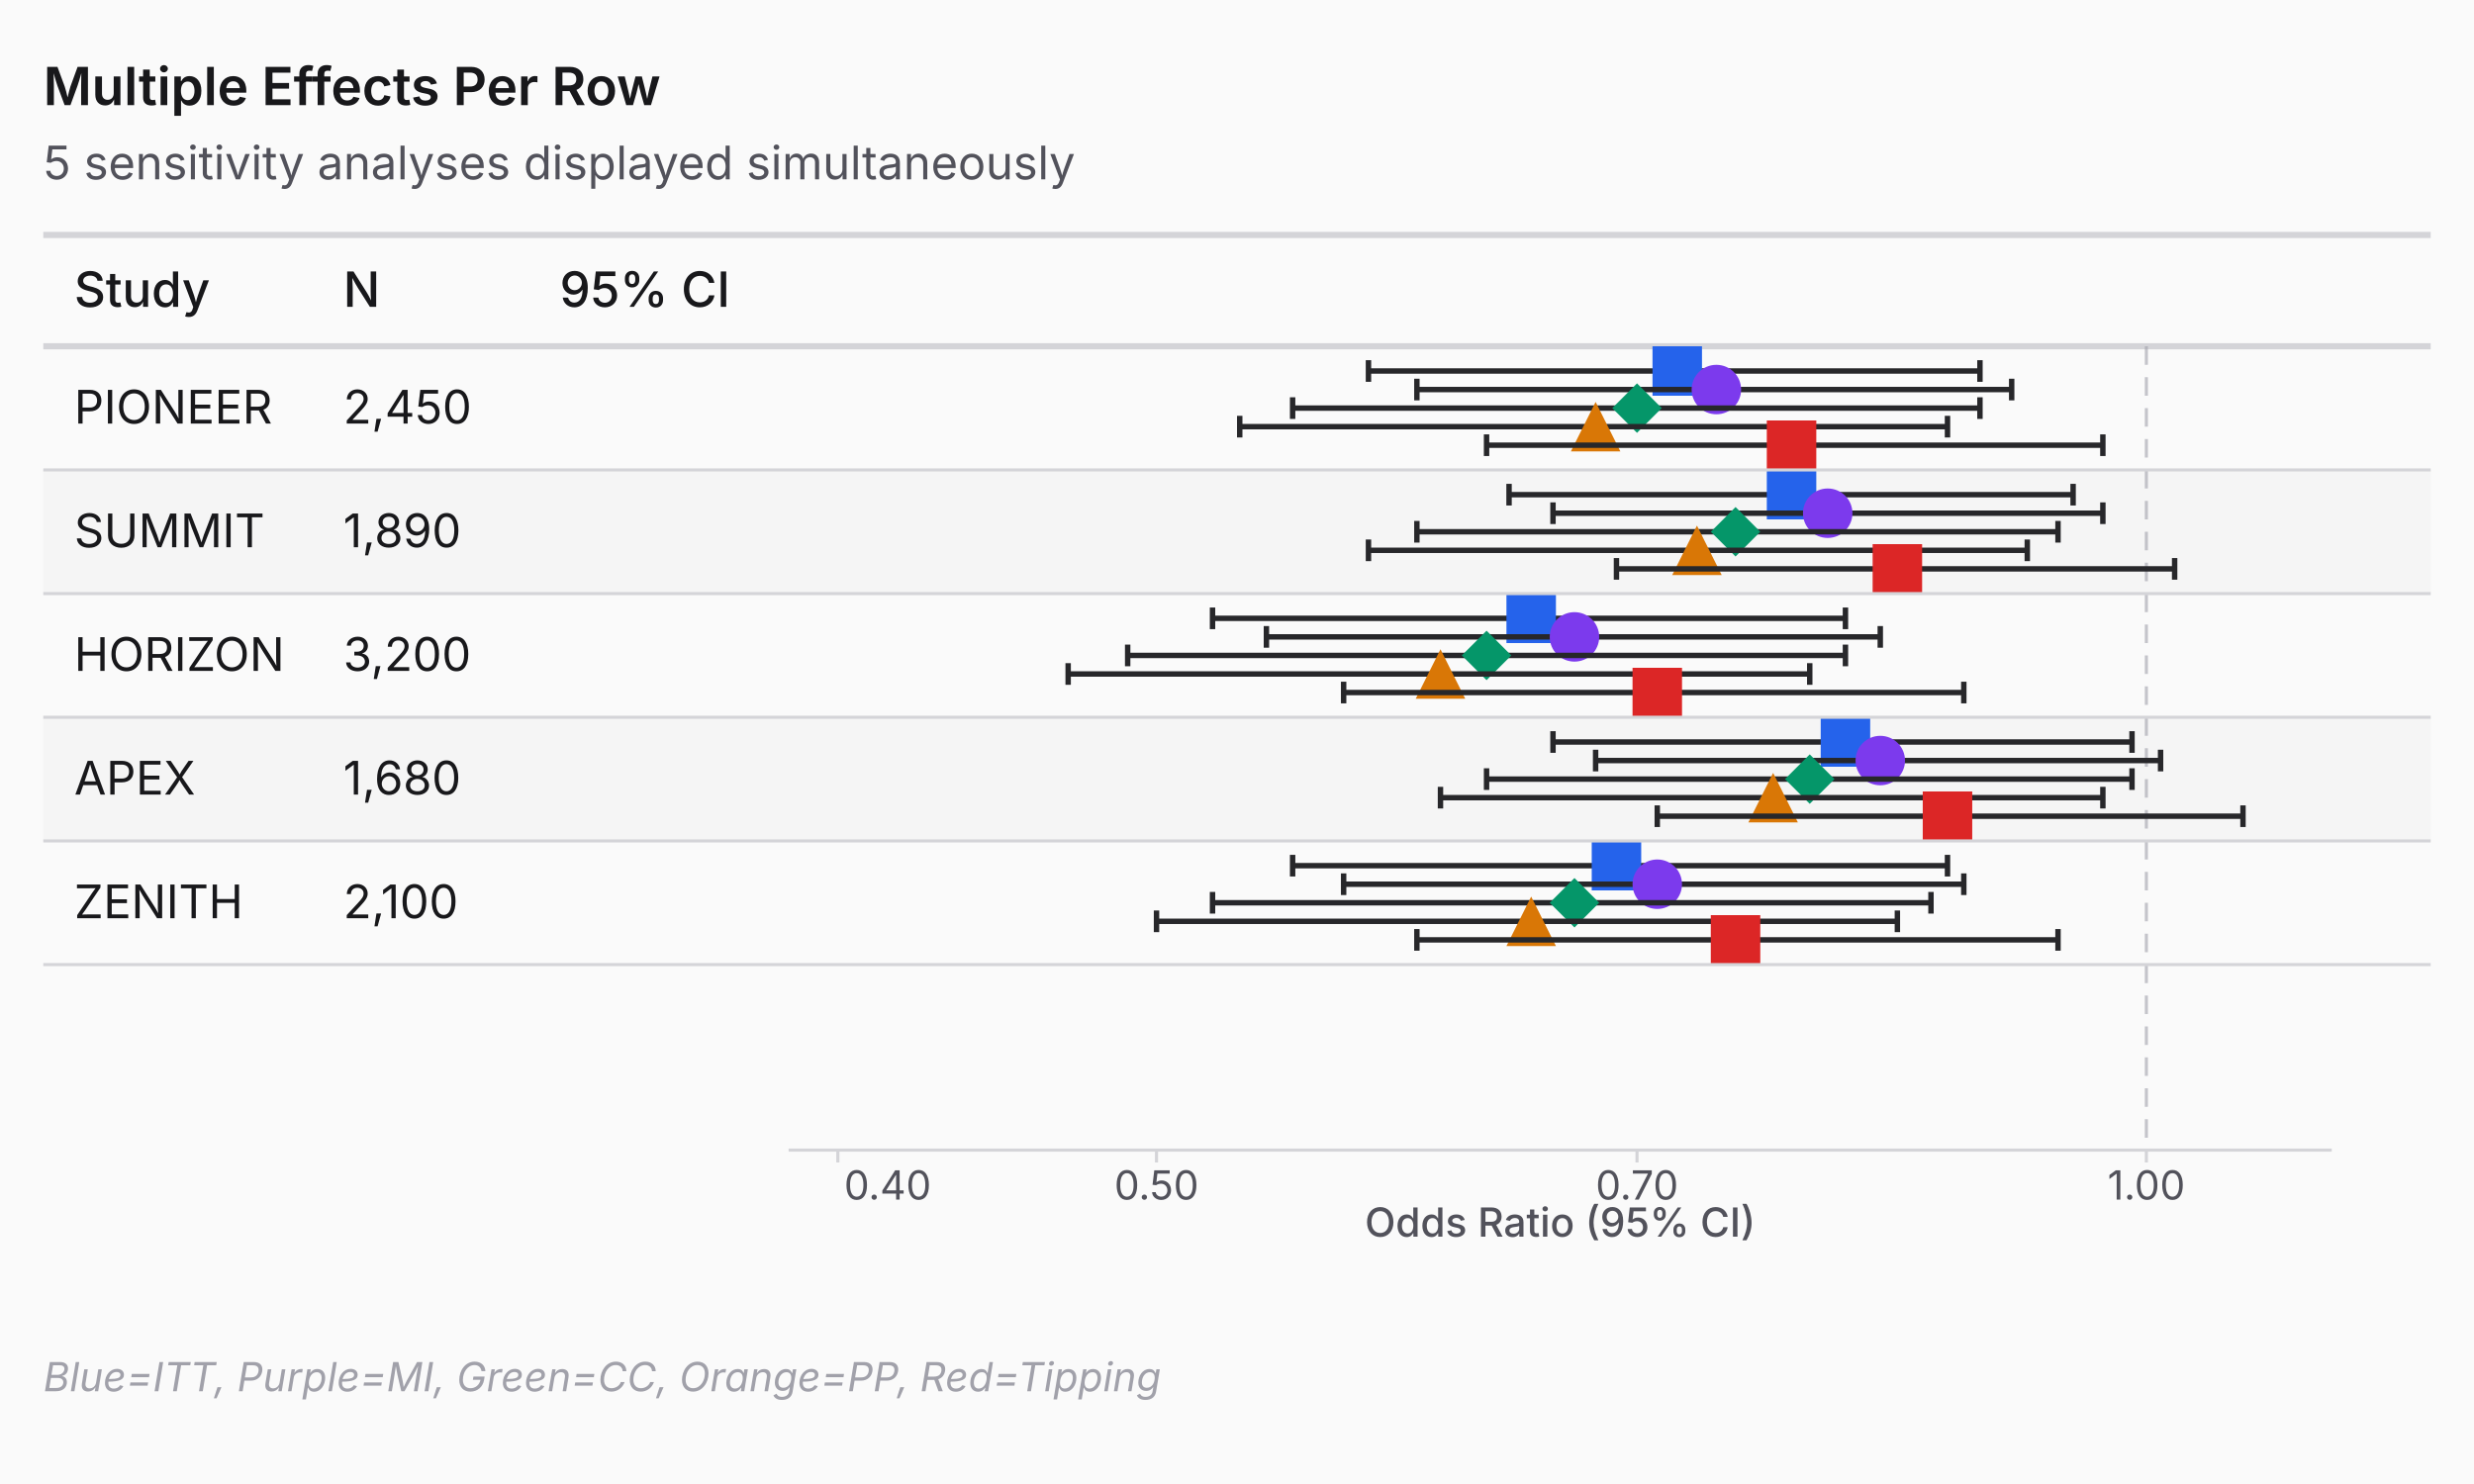
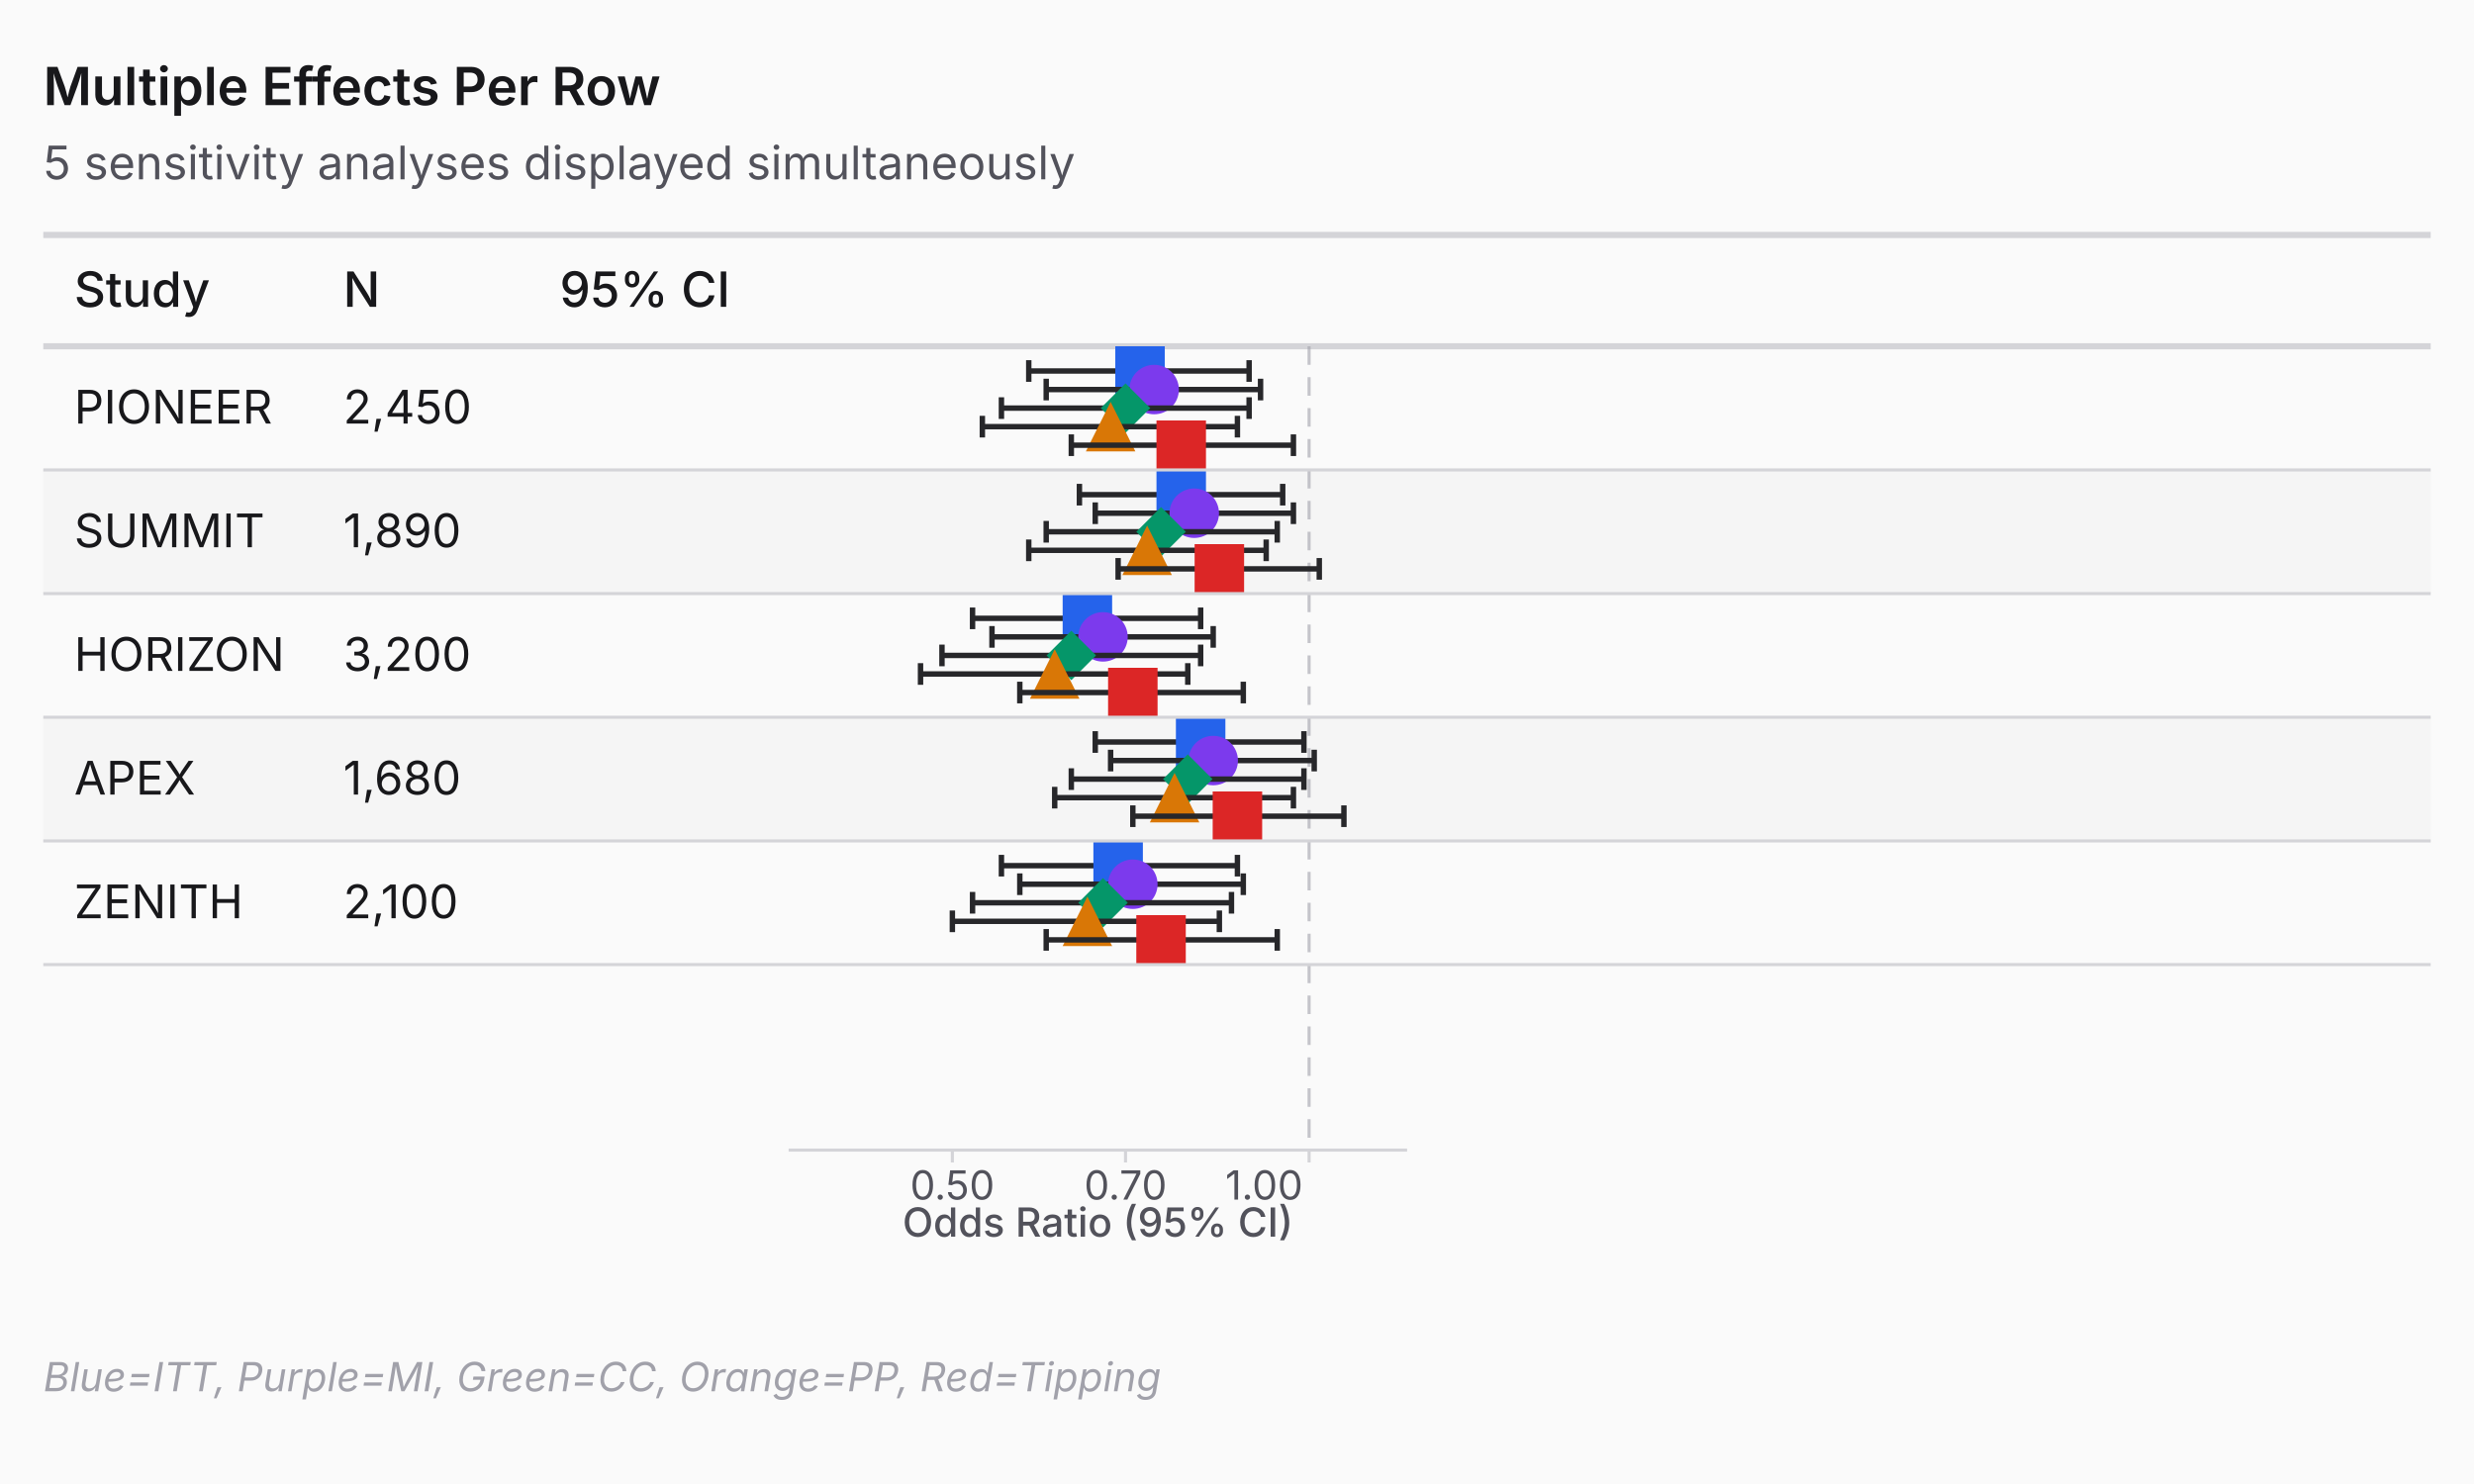
<svg xmlns="http://www.w3.org/2000/svg" width="800" height="480" viewBox="0 0 800 480">
  <rect width="100%" height="100%" fill="#fafafa" />
  <text x="14" y="34" font-family="Inter, system-ui, -apple-system, sans-serif" font-size="17px" font-weight="600" fill="#18181b">Multiple Effects Per Row</text>
  <text x="14" y="58" font-family="Inter, system-ui, -apple-system, sans-serif" font-size="15px" fill="#52525b">5 sensitivity analyses displayed simultaneously</text>
  <line x1="14" x2="786" y1="76" y2="76" stroke="#d4d4d8" stroke-width="2" />
  <text x="24" y="99.25" font-family="Inter, system-ui, -apple-system, sans-serif" font-size="15.75px" font-weight="500" fill="#18181b">Study</text>
  <text x="111" y="99.25" font-family="Inter, system-ui, -apple-system, sans-serif" font-size="15.75px" font-weight="500" text-anchor="start" fill="#18181b">N</text>
  <text x="181" y="99.25" font-family="Inter, system-ui, -apple-system, sans-serif" font-size="15.75px" font-weight="500" text-anchor="start" fill="#18181b">95% CI</text>
  <text x="265" y="99.25" font-family="Inter, system-ui, -apple-system, sans-serif" font-size="15.75px" font-weight="500" text-anchor="start" fill="#18181b" />
  <line x1="14" x2="786" y1="112" y2="112" stroke="#d4d4d8" stroke-width="2" />
  <rect x="14" y="152" width="772" height="40" fill="#f5f5f5" />
  <rect x="14" y="232" width="772" height="40" fill="#f5f5f5" />
-   <line x1="694.054" x2="694.054" y1="112" y2="372" stroke="#a1a1aa" stroke-width="1" stroke-opacity="0.6" stroke-dasharray="6,4" />
+   <line x1="423.313" x2="423.313" y1="112" y2="372" stroke="#a1a1aa" stroke-width="1" stroke-opacity="0.6" stroke-dasharray="6,4" />
  <g class="interval effect-0">
-     <line x1="442.513" x2="640.242" y1="120" y2="120" stroke="#27272a" stroke-width="1.75" />
-     <line x1="442.513" x2="442.513" y1="116.5" y2="123.5" stroke="#27272a" stroke-width="1.75" />
-     <line x1="640.242" x2="640.242" y1="116.5" y2="123.5" stroke="#27272a" stroke-width="1.75" />
-     <rect x="534.359" y="112" width="16" height="16" fill="#2563eb" />
+     <line x1="332.661" x2="403.919" y1="120" y2="120" stroke="#27272a" stroke-width="1.75" />
+     <line x1="332.661" x2="332.661" y1="116.5" y2="123.5" stroke="#27272a" stroke-width="1.75" />
+     <line x1="403.919" x2="403.919" y1="116.5" y2="123.5" stroke="#27272a" stroke-width="1.75" />
+     <rect x="360.644" y="112" width="16" height="16" fill="#2563eb" />
  </g>
  <g class="interval effect-1">
-     <line x1="458.168" x2="650.504" y1="126" y2="126" stroke="#27272a" stroke-width="1.75" />
-     <line x1="458.168" x2="458.168" y1="122.5" y2="129.5" stroke="#27272a" stroke-width="1.75" />
-     <line x1="650.504" x2="650.504" y1="122.5" y2="129.5" stroke="#27272a" stroke-width="1.75" />
-     <circle cx="555.011" cy="126" r="8" fill="#7c3aed" />
+     <line x1="338.302" x2="407.618" y1="126" y2="126" stroke="#27272a" stroke-width="1.75" />
+     <line x1="338.302" x2="338.302" y1="122.5" y2="129.5" stroke="#27272a" stroke-width="1.75" />
+     <line x1="407.618" x2="407.618" y1="122.5" y2="129.5" stroke="#27272a" stroke-width="1.75" />
+     <circle cx="373.204" cy="126" r="8" fill="#7c3aed" />
  </g>
  <g class="interval effect-2">
-     <line x1="417.988" x2="640.242" y1="132" y2="132" stroke="#27272a" stroke-width="1.75" />
-     <line x1="417.988" x2="417.988" y1="128.5" y2="135.5" stroke="#27272a" stroke-width="1.75" />
-     <line x1="640.242" x2="640.242" y1="128.5" y2="135.5" stroke="#27272a" stroke-width="1.75" />
-     <polygon points="529.351,124 537.351,132 529.351,140 521.351,132" fill="#059669" />
+     <line x1="323.822" x2="403.919" y1="132" y2="132" stroke="#27272a" stroke-width="1.75" />
+     <line x1="323.822" x2="323.822" y1="128.5" y2="135.5" stroke="#27272a" stroke-width="1.75" />
+     <line x1="403.919" x2="403.919" y1="128.5" y2="135.5" stroke="#27272a" stroke-width="1.75" />
+     <polygon points="363.956,124 371.956,132 363.956,140 355.956,132" fill="#059669" />
  </g>
  <g class="interval effect-3">
-     <line x1="400.883" x2="629.747" y1="138" y2="138" stroke="#27272a" stroke-width="1.75" />
-     <line x1="400.883" x2="400.883" y1="134.5" y2="141.5" stroke="#27272a" stroke-width="1.75" />
-     <line x1="629.747" x2="629.747" y1="134.5" y2="141.5" stroke="#27272a" stroke-width="1.75" />
-     <polygon points="515.965,130 523.965,146 507.965,146" fill="#d97706" />
+     <line x1="317.658" x2="400.137" y1="138" y2="138" stroke="#27272a" stroke-width="1.75" />
+     <line x1="317.658" x2="317.658" y1="134.5" y2="141.5" stroke="#27272a" stroke-width="1.75" />
+     <line x1="400.137" x2="400.137" y1="134.5" y2="141.5" stroke="#27272a" stroke-width="1.75" />
+     <polygon points="359.132,130 367.132,146 351.132,146" fill="#d97706" />
  </g>
  <g class="interval effect-4">
-     <line x1="480.698" x2="679.989" y1="144" y2="144" stroke="#27272a" stroke-width="1.75" />
-     <line x1="480.698" x2="480.698" y1="140.5" y2="147.5" stroke="#27272a" stroke-width="1.75" />
-     <line x1="679.989" x2="679.989" y1="140.5" y2="147.5" stroke="#27272a" stroke-width="1.75" />
-     <rect x="571.321" y="136" width="16" height="16" fill="#dc2626" />
+     <line x1="346.422" x2="418.244" y1="144" y2="144" stroke="#27272a" stroke-width="1.75" />
+     <line x1="346.422" x2="346.422" y1="140.5" y2="147.5" stroke="#27272a" stroke-width="1.75" />
+     <line x1="418.244" x2="418.244" y1="140.5" y2="147.5" stroke="#27272a" stroke-width="1.75" />
+     <rect x="373.964" y="136" width="16" height="16" fill="#dc2626" />
  </g>
  <g class="interval effect-0">
-     <line x1="487.97" x2="670.368" y1="160" y2="160" stroke="#27272a" stroke-width="1.75" />
-     <line x1="487.97" x2="487.97" y1="156.5" y2="163.5" stroke="#27272a" stroke-width="1.75" />
-     <line x1="670.368" x2="670.368" y1="156.5" y2="163.5" stroke="#27272a" stroke-width="1.75" />
-     <rect x="571.321" y="152" width="16" height="16" fill="#2563eb" />
+     <line x1="349.043" x2="414.777" y1="160" y2="160" stroke="#27272a" stroke-width="1.75" />
+     <line x1="349.043" x2="349.043" y1="156.5" y2="163.5" stroke="#27272a" stroke-width="1.75" />
+     <line x1="414.777" x2="414.777" y1="156.5" y2="163.5" stroke="#27272a" stroke-width="1.75" />
+     <rect x="373.964" y="152" width="16" height="16" fill="#2563eb" />
  </g>
  <g class="interval effect-1">
-     <line x1="502.18" x2="679.989" y1="166" y2="166" stroke="#27272a" stroke-width="1.75" />
-     <line x1="502.18" x2="502.18" y1="162.5" y2="169.5" stroke="#27272a" stroke-width="1.75" />
-     <line x1="679.989" x2="679.989" y1="162.5" y2="169.5" stroke="#27272a" stroke-width="1.75" />
-     <circle cx="591.012" cy="166" r="8" fill="#7c3aed" />
+     <line x1="354.164" x2="418.244" y1="166" y2="166" stroke="#27272a" stroke-width="1.75" />
+     <line x1="354.164" x2="354.164" y1="162.5" y2="169.5" stroke="#27272a" stroke-width="1.75" />
+     <line x1="418.244" x2="418.244" y1="162.5" y2="169.5" stroke="#27272a" stroke-width="1.75" />
+     <circle cx="386.178" cy="166" r="8" fill="#7c3aed" />
  </g>
  <g class="interval effect-2">
-     <line x1="458.168" x2="665.482" y1="172" y2="172" stroke="#27272a" stroke-width="1.75" />
-     <line x1="458.168" x2="458.168" y1="168.5" y2="175.5" stroke="#27272a" stroke-width="1.75" />
-     <line x1="665.482" x2="665.482" y1="168.5" y2="175.5" stroke="#27272a" stroke-width="1.75" />
-     <polygon points="561.21,164 569.21,172 561.21,180 553.21,172" fill="#059669" />
+     <line x1="338.302" x2="413.016" y1="172" y2="172" stroke="#27272a" stroke-width="1.75" />
+     <line x1="338.302" x2="338.302" y1="168.5" y2="175.5" stroke="#27272a" stroke-width="1.75" />
+     <line x1="413.016" x2="413.016" y1="168.5" y2="175.5" stroke="#27272a" stroke-width="1.75" />
+     <polygon points="375.437,164 383.437,172 375.437,180 367.437,172" fill="#059669" />
  </g>
  <g class="interval effect-3">
-     <line x1="442.513" x2="655.551" y1="178" y2="178" stroke="#27272a" stroke-width="1.75" />
-     <line x1="442.513" x2="442.513" y1="174.5" y2="181.5" stroke="#27272a" stroke-width="1.75" />
-     <line x1="655.551" x2="655.551" y1="174.5" y2="181.5" stroke="#27272a" stroke-width="1.75" />
-     <polygon points="548.729,170 556.729,186 540.729,186" fill="#d97706" />
+     <line x1="332.661" x2="409.437" y1="178" y2="178" stroke="#27272a" stroke-width="1.75" />
+     <line x1="332.661" x2="332.661" y1="174.5" y2="181.5" stroke="#27272a" stroke-width="1.75" />
+     <line x1="409.437" x2="409.437" y1="174.5" y2="181.5" stroke="#27272a" stroke-width="1.75" />
+     <polygon points="370.939,170 378.939,186 362.939,186" fill="#d97706" />
  </g>
  <g class="interval effect-4">
-     <line x1="522.706" x2="703.199" y1="184" y2="184" stroke="#27272a" stroke-width="1.75" />
-     <line x1="522.706" x2="522.706" y1="180.5" y2="187.5" stroke="#27272a" stroke-width="1.75" />
-     <line x1="703.199" x2="703.199" y1="180.5" y2="187.5" stroke="#27272a" stroke-width="1.75" />
-     <rect x="605.542" y="176" width="16" height="16" fill="#dc2626" />
+     <line x1="361.561" x2="426.608" y1="184" y2="184" stroke="#27272a" stroke-width="1.75" />
+     <line x1="361.561" x2="361.561" y1="180.5" y2="187.5" stroke="#27272a" stroke-width="1.75" />
+     <line x1="426.608" x2="426.608" y1="180.5" y2="187.5" stroke="#27272a" stroke-width="1.75" />
+     <rect x="386.297" y="176" width="16" height="16" fill="#dc2626" />
  </g>
  <g class="interval effect-0">
-     <line x1="392.087" x2="596.749" y1="200" y2="200" stroke="#27272a" stroke-width="1.75" />
-     <line x1="392.087" x2="392.087" y1="196.5" y2="203.5" stroke="#27272a" stroke-width="1.75" />
-     <line x1="596.749" x2="596.749" y1="196.5" y2="203.5" stroke="#27272a" stroke-width="1.75" />
-     <rect x="487.129" y="192" width="16" height="16" fill="#2563eb" />
+     <line x1="314.488" x2="388.245" y1="200" y2="200" stroke="#27272a" stroke-width="1.75" />
+     <line x1="314.488" x2="314.488" y1="196.5" y2="203.5" stroke="#27272a" stroke-width="1.75" />
+     <line x1="388.245" x2="388.245" y1="196.5" y2="203.5" stroke="#27272a" stroke-width="1.75" />
+     <rect x="343.623" y="192" width="16" height="16" fill="#2563eb" />
  </g>
  <g class="interval effect-1">
-     <line x1="409.515" x2="608.012" y1="206" y2="206" stroke="#27272a" stroke-width="1.75" />
-     <line x1="409.515" x2="409.515" y1="202.5" y2="209.5" stroke="#27272a" stroke-width="1.75" />
-     <line x1="608.012" x2="608.012" y1="202.5" y2="209.5" stroke="#27272a" stroke-width="1.75" />
-     <circle cx="509.124" cy="206" r="8" fill="#7c3aed" />
+     <line x1="320.769" x2="392.304" y1="206" y2="206" stroke="#27272a" stroke-width="1.75" />
+     <line x1="320.769" x2="320.769" y1="202.5" y2="209.5" stroke="#27272a" stroke-width="1.75" />
+     <line x1="392.304" x2="392.304" y1="202.5" y2="209.5" stroke="#27272a" stroke-width="1.75" />
+     <circle cx="356.666" cy="206" r="8" fill="#7c3aed" />
  </g>
  <g class="interval effect-2">
-     <line x1="364.647" x2="596.749" y1="212" y2="212" stroke="#27272a" stroke-width="1.75" />
-     <line x1="364.647" x2="364.647" y1="208.5" y2="215.5" stroke="#27272a" stroke-width="1.75" />
-     <line x1="596.749" x2="596.749" y1="208.5" y2="215.5" stroke="#27272a" stroke-width="1.75" />
-     <polygon points="480.698,204 488.698,212 480.698,220 472.698,212" fill="#059669" />
+     <line x1="304.599" x2="388.245" y1="212" y2="212" stroke="#27272a" stroke-width="1.75" />
+     <line x1="304.599" x2="304.599" y1="208.5" y2="215.5" stroke="#27272a" stroke-width="1.75" />
+     <line x1="388.245" x2="388.245" y1="208.5" y2="215.5" stroke="#27272a" stroke-width="1.75" />
+     <polygon points="346.422,204 354.422,212 346.422,220 338.422,212" fill="#059669" />
  </g>
  <g class="interval effect-3">
-     <line x1="345.403" x2="585.204" y1="218" y2="218" stroke="#27272a" stroke-width="1.75" />
-     <line x1="345.403" x2="345.403" y1="214.5" y2="221.5" stroke="#27272a" stroke-width="1.75" />
-     <line x1="585.204" x2="585.204" y1="214.5" y2="221.5" stroke="#27272a" stroke-width="1.75" />
-     <polygon points="465.8,210 473.8,226 457.8,226" fill="#d97706" />
+     <line x1="297.664" x2="384.084" y1="218" y2="218" stroke="#27272a" stroke-width="1.75" />
+     <line x1="297.664" x2="297.664" y1="214.5" y2="221.5" stroke="#27272a" stroke-width="1.75" />
+     <line x1="384.084" x2="384.084" y1="214.5" y2="221.5" stroke="#27272a" stroke-width="1.75" />
+     <polygon points="341.053,210 349.053,226 333.053,226" fill="#d97706" />
  </g>
  <g class="interval effect-4">
-     <line x1="434.482" x2="635.024" y1="224" y2="224" stroke="#27272a" stroke-width="1.75" />
-     <line x1="434.482" x2="434.482" y1="220.5" y2="227.5" stroke="#27272a" stroke-width="1.75" />
-     <line x1="635.024" x2="635.024" y1="220.5" y2="227.5" stroke="#27272a" stroke-width="1.75" />
-     <rect x="527.901" y="216" width="16" height="16" fill="#dc2626" />
+     <line x1="329.766" x2="402.039" y1="224" y2="224" stroke="#27272a" stroke-width="1.75" />
+     <line x1="329.766" x2="329.766" y1="220.5" y2="227.5" stroke="#27272a" stroke-width="1.75" />
+     <line x1="402.039" x2="402.039" y1="220.5" y2="227.5" stroke="#27272a" stroke-width="1.75" />
+     <rect x="358.316" y="216" width="16" height="16" fill="#dc2626" />
  </g>
  <g class="interval effect-0">
-     <line x1="502.18" x2="689.413" y1="240" y2="240" stroke="#27272a" stroke-width="1.75" />
-     <line x1="502.18" x2="502.18" y1="236.5" y2="243.5" stroke="#27272a" stroke-width="1.75" />
-     <line x1="689.413" x2="689.413" y1="236.5" y2="243.5" stroke="#27272a" stroke-width="1.75" />
-     <rect x="588.749" y="232" width="16" height="16" fill="#2563eb" />
+     <line x1="354.164" x2="421.64" y1="240" y2="240" stroke="#27272a" stroke-width="1.75" />
+     <line x1="354.164" x2="354.164" y1="236.5" y2="243.5" stroke="#27272a" stroke-width="1.75" />
+     <line x1="421.64" x2="421.64" y1="236.5" y2="243.5" stroke="#27272a" stroke-width="1.75" />
+     <rect x="380.245" y="232" width="16" height="16" fill="#2563eb" />
  </g>
  <g class="interval effect-1">
-     <line x1="515.965" x2="698.649" y1="246" y2="246" stroke="#27272a" stroke-width="1.75" />
-     <line x1="515.965" x2="515.965" y1="242.5" y2="249.5" stroke="#27272a" stroke-width="1.75" />
-     <line x1="698.649" x2="698.649" y1="242.5" y2="249.5" stroke="#27272a" stroke-width="1.75" />
-     <circle cx="608.012" cy="246" r="8" fill="#7c3aed" />
+     <line x1="359.132" x2="424.969" y1="246" y2="246" stroke="#27272a" stroke-width="1.75" />
+     <line x1="359.132" x2="359.132" y1="242.5" y2="249.5" stroke="#27272a" stroke-width="1.75" />
+     <line x1="424.969" x2="424.969" y1="242.5" y2="249.5" stroke="#27272a" stroke-width="1.75" />
+     <circle cx="392.304" cy="246" r="8" fill="#7c3aed" />
  </g>
  <g class="interval effect-2">
-     <line x1="480.698" x2="689.413" y1="252" y2="252" stroke="#27272a" stroke-width="1.75" />
-     <line x1="480.698" x2="480.698" y1="248.5" y2="255.5" stroke="#27272a" stroke-width="1.75" />
-     <line x1="689.413" x2="689.413" y1="248.5" y2="255.5" stroke="#27272a" stroke-width="1.75" />
-     <polygon points="585.204,244 593.204,252 585.204,260 577.204,252" fill="#059669" />
+     <line x1="346.422" x2="421.64" y1="252" y2="252" stroke="#27272a" stroke-width="1.75" />
+     <line x1="346.422" x2="346.422" y1="248.5" y2="255.5" stroke="#27272a" stroke-width="1.75" />
+     <line x1="421.64" x2="421.64" y1="248.5" y2="255.5" stroke="#27272a" stroke-width="1.75" />
+     <polygon points="384.084,244 392.084,252 384.084,260 376.084,252" fill="#059669" />
  </g>
  <g class="interval effect-3">
-     <line x1="465.8" x2="679.989" y1="258" y2="258" stroke="#27272a" stroke-width="1.75" />
-     <line x1="465.8" x2="465.8" y1="254.5" y2="261.5" stroke="#27272a" stroke-width="1.75" />
-     <line x1="679.989" x2="679.989" y1="254.5" y2="261.5" stroke="#27272a" stroke-width="1.75" />
-     <polygon points="573.363,250 581.363,266 565.363,266" fill="#d97706" />
+     <line x1="341.053" x2="418.244" y1="258" y2="258" stroke="#27272a" stroke-width="1.75" />
+     <line x1="341.053" x2="341.053" y1="254.5" y2="261.5" stroke="#27272a" stroke-width="1.75" />
+     <line x1="418.244" x2="418.244" y1="254.5" y2="261.5" stroke="#27272a" stroke-width="1.75" />
+     <polygon points="379.817,250 387.817,266 371.817,266" fill="#d97706" />
  </g>
  <g class="interval effect-4">
-     <line x1="535.901" x2="725.297" y1="264" y2="264" stroke="#27272a" stroke-width="1.75" />
-     <line x1="535.901" x2="535.901" y1="260.5" y2="267.5" stroke="#27272a" stroke-width="1.75" />
-     <line x1="725.297" x2="725.297" y1="260.5" y2="267.5" stroke="#27272a" stroke-width="1.75" />
-     <rect x="621.747" y="256" width="16" height="16" fill="#dc2626" />
+     <line x1="366.316" x2="434.572" y1="264" y2="264" stroke="#27272a" stroke-width="1.75" />
+     <line x1="366.316" x2="366.316" y1="260.5" y2="267.5" stroke="#27272a" stroke-width="1.75" />
+     <line x1="434.572" x2="434.572" y1="260.5" y2="267.5" stroke="#27272a" stroke-width="1.75" />
+     <rect x="392.137" y="256" width="16" height="16" fill="#dc2626" />
  </g>
  <g class="interval effect-0">
-     <line x1="417.988" x2="629.747" y1="280" y2="280" stroke="#27272a" stroke-width="1.75" />
-     <line x1="417.988" x2="417.988" y1="276.5" y2="283.5" stroke="#27272a" stroke-width="1.75" />
-     <line x1="629.747" x2="629.747" y1="276.5" y2="283.5" stroke="#27272a" stroke-width="1.75" />
-     <rect x="514.706" y="272" width="16" height="16" fill="#2563eb" />
+     <line x1="323.822" x2="400.137" y1="280" y2="280" stroke="#27272a" stroke-width="1.75" />
+     <line x1="323.822" x2="323.822" y1="276.5" y2="283.5" stroke="#27272a" stroke-width="1.75" />
+     <line x1="400.137" x2="400.137" y1="276.5" y2="283.5" stroke="#27272a" stroke-width="1.75" />
+     <rect x="353.561" y="272" width="16" height="16" fill="#2563eb" />
  </g>
  <g class="interval effect-1">
-     <line x1="434.482" x2="635.024" y1="286" y2="286" stroke="#27272a" stroke-width="1.75" />
-     <line x1="434.482" x2="434.482" y1="282.5" y2="289.5" stroke="#27272a" stroke-width="1.75" />
-     <line x1="635.024" x2="635.024" y1="282.5" y2="289.5" stroke="#27272a" stroke-width="1.75" />
-     <circle cx="535.901" cy="286" r="8" fill="#7c3aed" />
+     <line x1="329.766" x2="402.039" y1="286" y2="286" stroke="#27272a" stroke-width="1.75" />
+     <line x1="329.766" x2="329.766" y1="282.5" y2="289.5" stroke="#27272a" stroke-width="1.75" />
+     <line x1="402.039" x2="402.039" y1="282.5" y2="289.5" stroke="#27272a" stroke-width="1.75" />
+     <circle cx="366.316" cy="286" r="8" fill="#7c3aed" />
  </g>
  <g class="interval effect-2">
-     <line x1="392.087" x2="624.408" y1="292" y2="292" stroke="#27272a" stroke-width="1.75" />
-     <line x1="392.087" x2="392.087" y1="288.5" y2="295.5" stroke="#27272a" stroke-width="1.75" />
-     <line x1="624.408" x2="624.408" y1="288.5" y2="295.5" stroke="#27272a" stroke-width="1.75" />
-     <polygon points="509.124,284 517.124,292 509.124,300 501.124,292" fill="#059669" />
+     <line x1="314.488" x2="398.213" y1="292" y2="292" stroke="#27272a" stroke-width="1.75" />
+     <line x1="314.488" x2="314.488" y1="288.5" y2="295.5" stroke="#27272a" stroke-width="1.75" />
+     <line x1="398.213" x2="398.213" y1="288.5" y2="295.5" stroke="#27272a" stroke-width="1.75" />
+     <polygon points="356.666,284 364.666,292 356.666,300 348.666,292" fill="#059669" />
  </g>
  <g class="interval effect-3">
-     <line x1="373.976" x2="613.542" y1="298" y2="298" stroke="#27272a" stroke-width="1.75" />
-     <line x1="373.976" x2="373.976" y1="294.5" y2="301.5" stroke="#27272a" stroke-width="1.75" />
-     <line x1="613.542" x2="613.542" y1="294.5" y2="301.5" stroke="#27272a" stroke-width="1.75" />
-     <polygon points="495.129,290 503.129,306 487.129,306" fill="#d97706" />
+     <line x1="307.961" x2="394.297" y1="298" y2="298" stroke="#27272a" stroke-width="1.75" />
+     <line x1="307.961" x2="307.961" y1="294.5" y2="301.5" stroke="#27272a" stroke-width="1.75" />
+     <line x1="394.297" x2="394.297" y1="294.5" y2="301.5" stroke="#27272a" stroke-width="1.75" />
+     <polygon points="351.623,290 359.623,306 343.623,306" fill="#d97706" />
  </g>
  <g class="interval effect-4">
-     <line x1="458.168" x2="665.482" y1="304" y2="304" stroke="#27272a" stroke-width="1.75" />
-     <line x1="458.168" x2="458.168" y1="300.5" y2="307.5" stroke="#27272a" stroke-width="1.75" />
-     <line x1="665.482" x2="665.482" y1="300.5" y2="307.5" stroke="#27272a" stroke-width="1.75" />
-     <rect x="553.21" y="296" width="16" height="16" fill="#dc2626" />
+     <line x1="338.302" x2="413.016" y1="304" y2="304" stroke="#27272a" stroke-width="1.75" />
+     <line x1="338.302" x2="338.302" y1="300.5" y2="307.5" stroke="#27272a" stroke-width="1.75" />
+     <line x1="413.016" x2="413.016" y1="300.5" y2="307.5" stroke="#27272a" stroke-width="1.75" />
+     <rect x="367.437" y="296" width="16" height="16" fill="#dc2626" />
  </g>
  <g transform="translate(0, 372)">
-     <line x1="255" x2="754" y1="0" y2="0" stroke="#d4d4d8" stroke-width="1" />
-     <line x1="270.934" x2="270.934" y1="0" y2="4" stroke="#d4d4d8" stroke-width="1" />
-     <text x="272.934" y="16" text-anchor="start" font-family="Inter, system-ui, -apple-system, sans-serif" font-size="13px" fill="#52525b">0.40</text>
-     <line x1="373.976" x2="373.976" y1="0" y2="4" stroke="#d4d4d8" stroke-width="1" />
-     <text x="373.976" y="16" text-anchor="middle" font-family="Inter, system-ui, -apple-system, sans-serif" font-size="13px" fill="#52525b">0.50</text>
-     <line x1="529.351" x2="529.351" y1="0" y2="4" stroke="#d4d4d8" stroke-width="1" />
-     <text x="529.351" y="16" text-anchor="middle" font-family="Inter, system-ui, -apple-system, sans-serif" font-size="13px" fill="#52525b">0.70</text>
-     <line x1="694.054" x2="694.054" y1="0" y2="4" stroke="#d4d4d8" stroke-width="1" />
-     <text x="694.054" y="16" text-anchor="middle" font-family="Inter, system-ui, -apple-system, sans-serif" font-size="13px" fill="#52525b">1.00</text>
-     <text x="504.5" y="28" text-anchor="middle" font-family="Inter, system-ui, -apple-system, sans-serif" font-size="13px" font-weight="500" fill="#52525b">Odds Ratio (95% CI)</text>
+     <line x1="255" x2="455" y1="0" y2="0" stroke="#d4d4d8" stroke-width="1" />
+     <line x1="307.961" x2="307.961" y1="0" y2="4" stroke="#d4d4d8" stroke-width="1" />
+     <text x="307.961" y="16" text-anchor="middle" font-family="Inter, system-ui, -apple-system, sans-serif" font-size="13px" fill="#52525b">0.50</text>
+     <line x1="363.956" x2="363.956" y1="0" y2="4" stroke="#d4d4d8" stroke-width="1" />
+     <text x="363.956" y="16" text-anchor="middle" font-family="Inter, system-ui, -apple-system, sans-serif" font-size="13px" fill="#52525b">0.70</text>
+     <line x1="423.313" x2="423.313" y1="0" y2="4" stroke="#d4d4d8" stroke-width="1" />
+     <text x="421.313" y="16" text-anchor="end" font-family="Inter, system-ui, -apple-system, sans-serif" font-size="13px" fill="#52525b">1.00</text>
+     <text x="355" y="28" text-anchor="middle" font-family="Inter, system-ui, -apple-system, sans-serif" font-size="13px" font-weight="500" fill="#52525b">Odds Ratio (95% CI)</text>
  </g>
  <text x="24" y="137" font-family="Inter, system-ui, -apple-system, sans-serif" font-size="15px" font-weight="400" font-style="normal" fill="#18181b">PIONEER</text>
  <text x="111" y="137" font-family="Inter, system-ui, -apple-system, sans-serif" font-size="15px" font-weight="400" font-style="normal" text-anchor="start" fill="#18181b">2,450</text>
  <text x="181" y="137" font-family="Inter, system-ui, -apple-system, sans-serif" font-size="15px" font-weight="400" font-style="normal" text-anchor="start" fill="#18181b" />
  <line x1="14" x2="786" y1="152" y2="152" stroke="#d4d4d8" stroke-width="1" />
  <text x="24" y="177" font-family="Inter, system-ui, -apple-system, sans-serif" font-size="15px" font-weight="400" font-style="normal" fill="#18181b">SUMMIT</text>
  <text x="111" y="177" font-family="Inter, system-ui, -apple-system, sans-serif" font-size="15px" font-weight="400" font-style="normal" text-anchor="start" fill="#18181b">1,890</text>
  <text x="181" y="177" font-family="Inter, system-ui, -apple-system, sans-serif" font-size="15px" font-weight="400" font-style="normal" text-anchor="start" fill="#18181b" />
  <line x1="14" x2="786" y1="192" y2="192" stroke="#d4d4d8" stroke-width="1" />
  <text x="24" y="217" font-family="Inter, system-ui, -apple-system, sans-serif" font-size="15px" font-weight="400" font-style="normal" fill="#18181b">HORIZON</text>
  <text x="111" y="217" font-family="Inter, system-ui, -apple-system, sans-serif" font-size="15px" font-weight="400" font-style="normal" text-anchor="start" fill="#18181b">3,200</text>
  <text x="181" y="217" font-family="Inter, system-ui, -apple-system, sans-serif" font-size="15px" font-weight="400" font-style="normal" text-anchor="start" fill="#18181b" />
  <line x1="14" x2="786" y1="232" y2="232" stroke="#d4d4d8" stroke-width="1" />
  <text x="24" y="257" font-family="Inter, system-ui, -apple-system, sans-serif" font-size="15px" font-weight="400" font-style="normal" fill="#18181b">APEX</text>
  <text x="111" y="257" font-family="Inter, system-ui, -apple-system, sans-serif" font-size="15px" font-weight="400" font-style="normal" text-anchor="start" fill="#18181b">1,680</text>
  <text x="181" y="257" font-family="Inter, system-ui, -apple-system, sans-serif" font-size="15px" font-weight="400" font-style="normal" text-anchor="start" fill="#18181b" />
  <line x1="14" x2="786" y1="272" y2="272" stroke="#d4d4d8" stroke-width="1" />
  <text x="24" y="297" font-family="Inter, system-ui, -apple-system, sans-serif" font-size="15px" font-weight="400" font-style="normal" fill="#18181b">ZENITH</text>
  <text x="111" y="297" font-family="Inter, system-ui, -apple-system, sans-serif" font-size="15px" font-weight="400" font-style="normal" text-anchor="start" fill="#18181b">2,100</text>
  <text x="181" y="297" font-family="Inter, system-ui, -apple-system, sans-serif" font-size="15px" font-weight="400" font-style="normal" text-anchor="start" fill="#18181b" />
  <line x1="14" x2="786" y1="312" y2="312" stroke="#d4d4d8" stroke-width="1" />
  <text x="14" y="450" font-family="Inter, system-ui, -apple-system, sans-serif" font-size="13px" font-style="italic" fill="#a1a1aa">Blue=ITT, Purple=MI, Green=CC, Orange=PP, Red=Tipping</text>
</svg>
